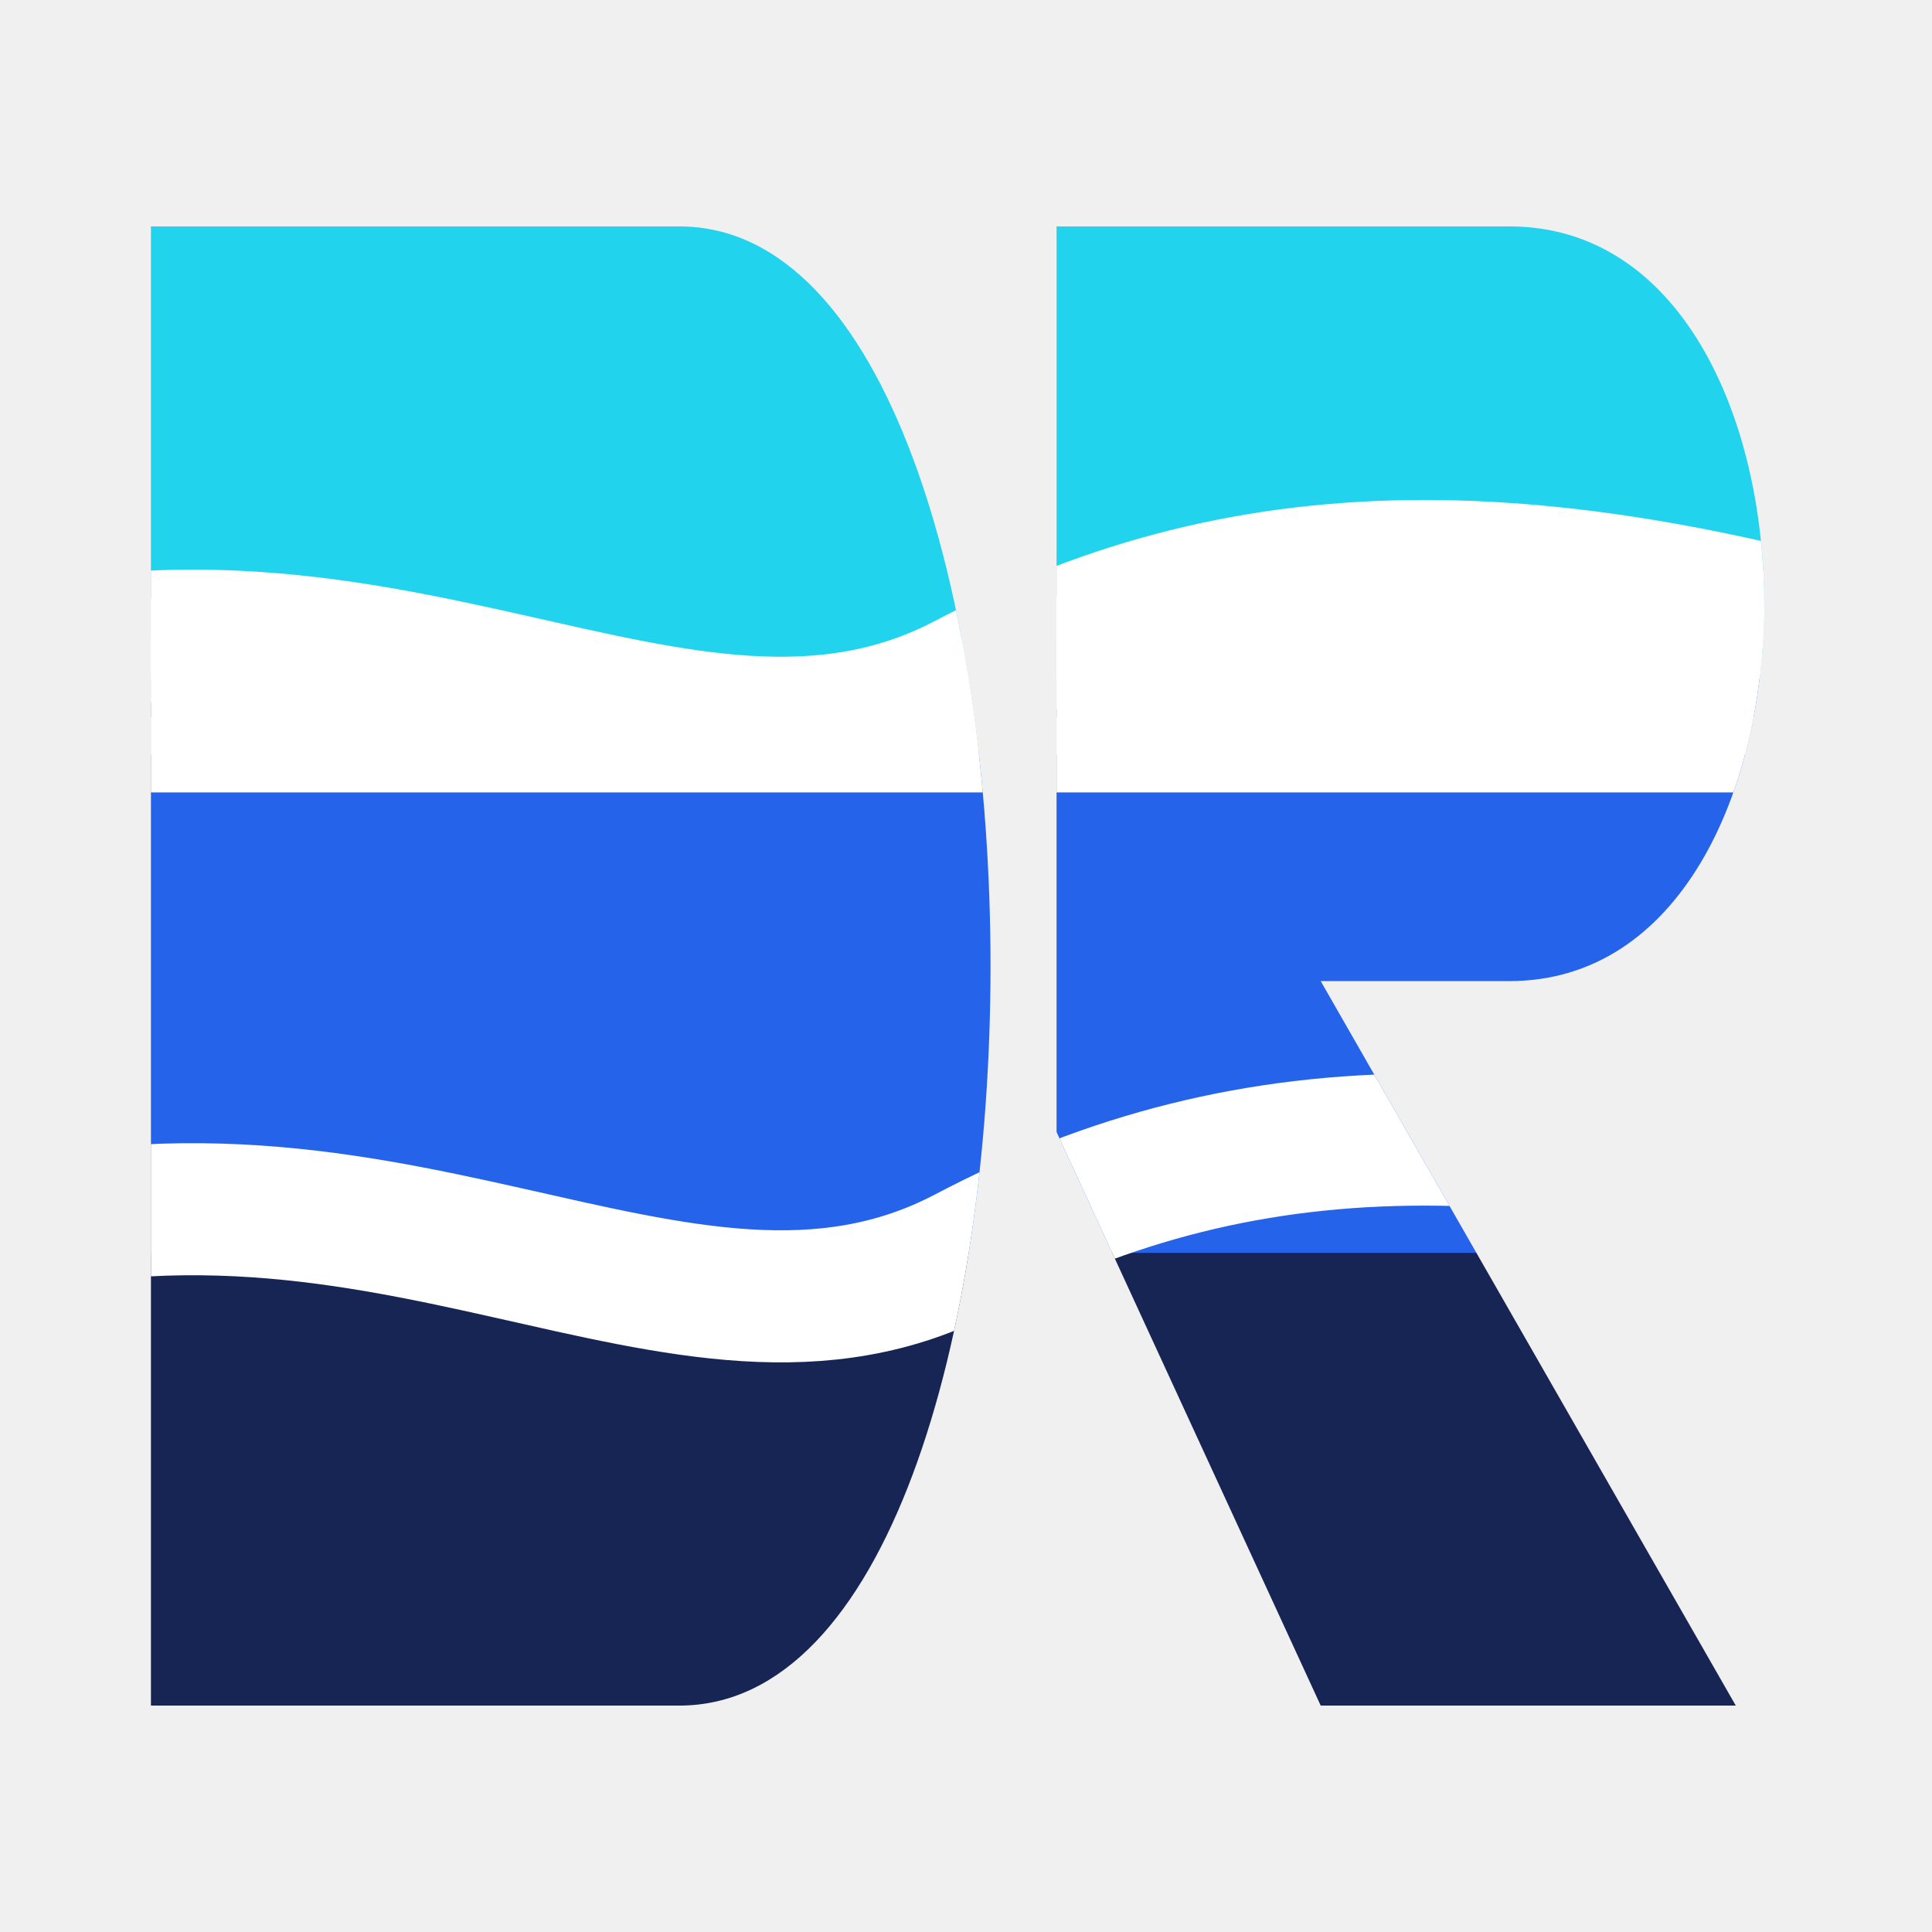
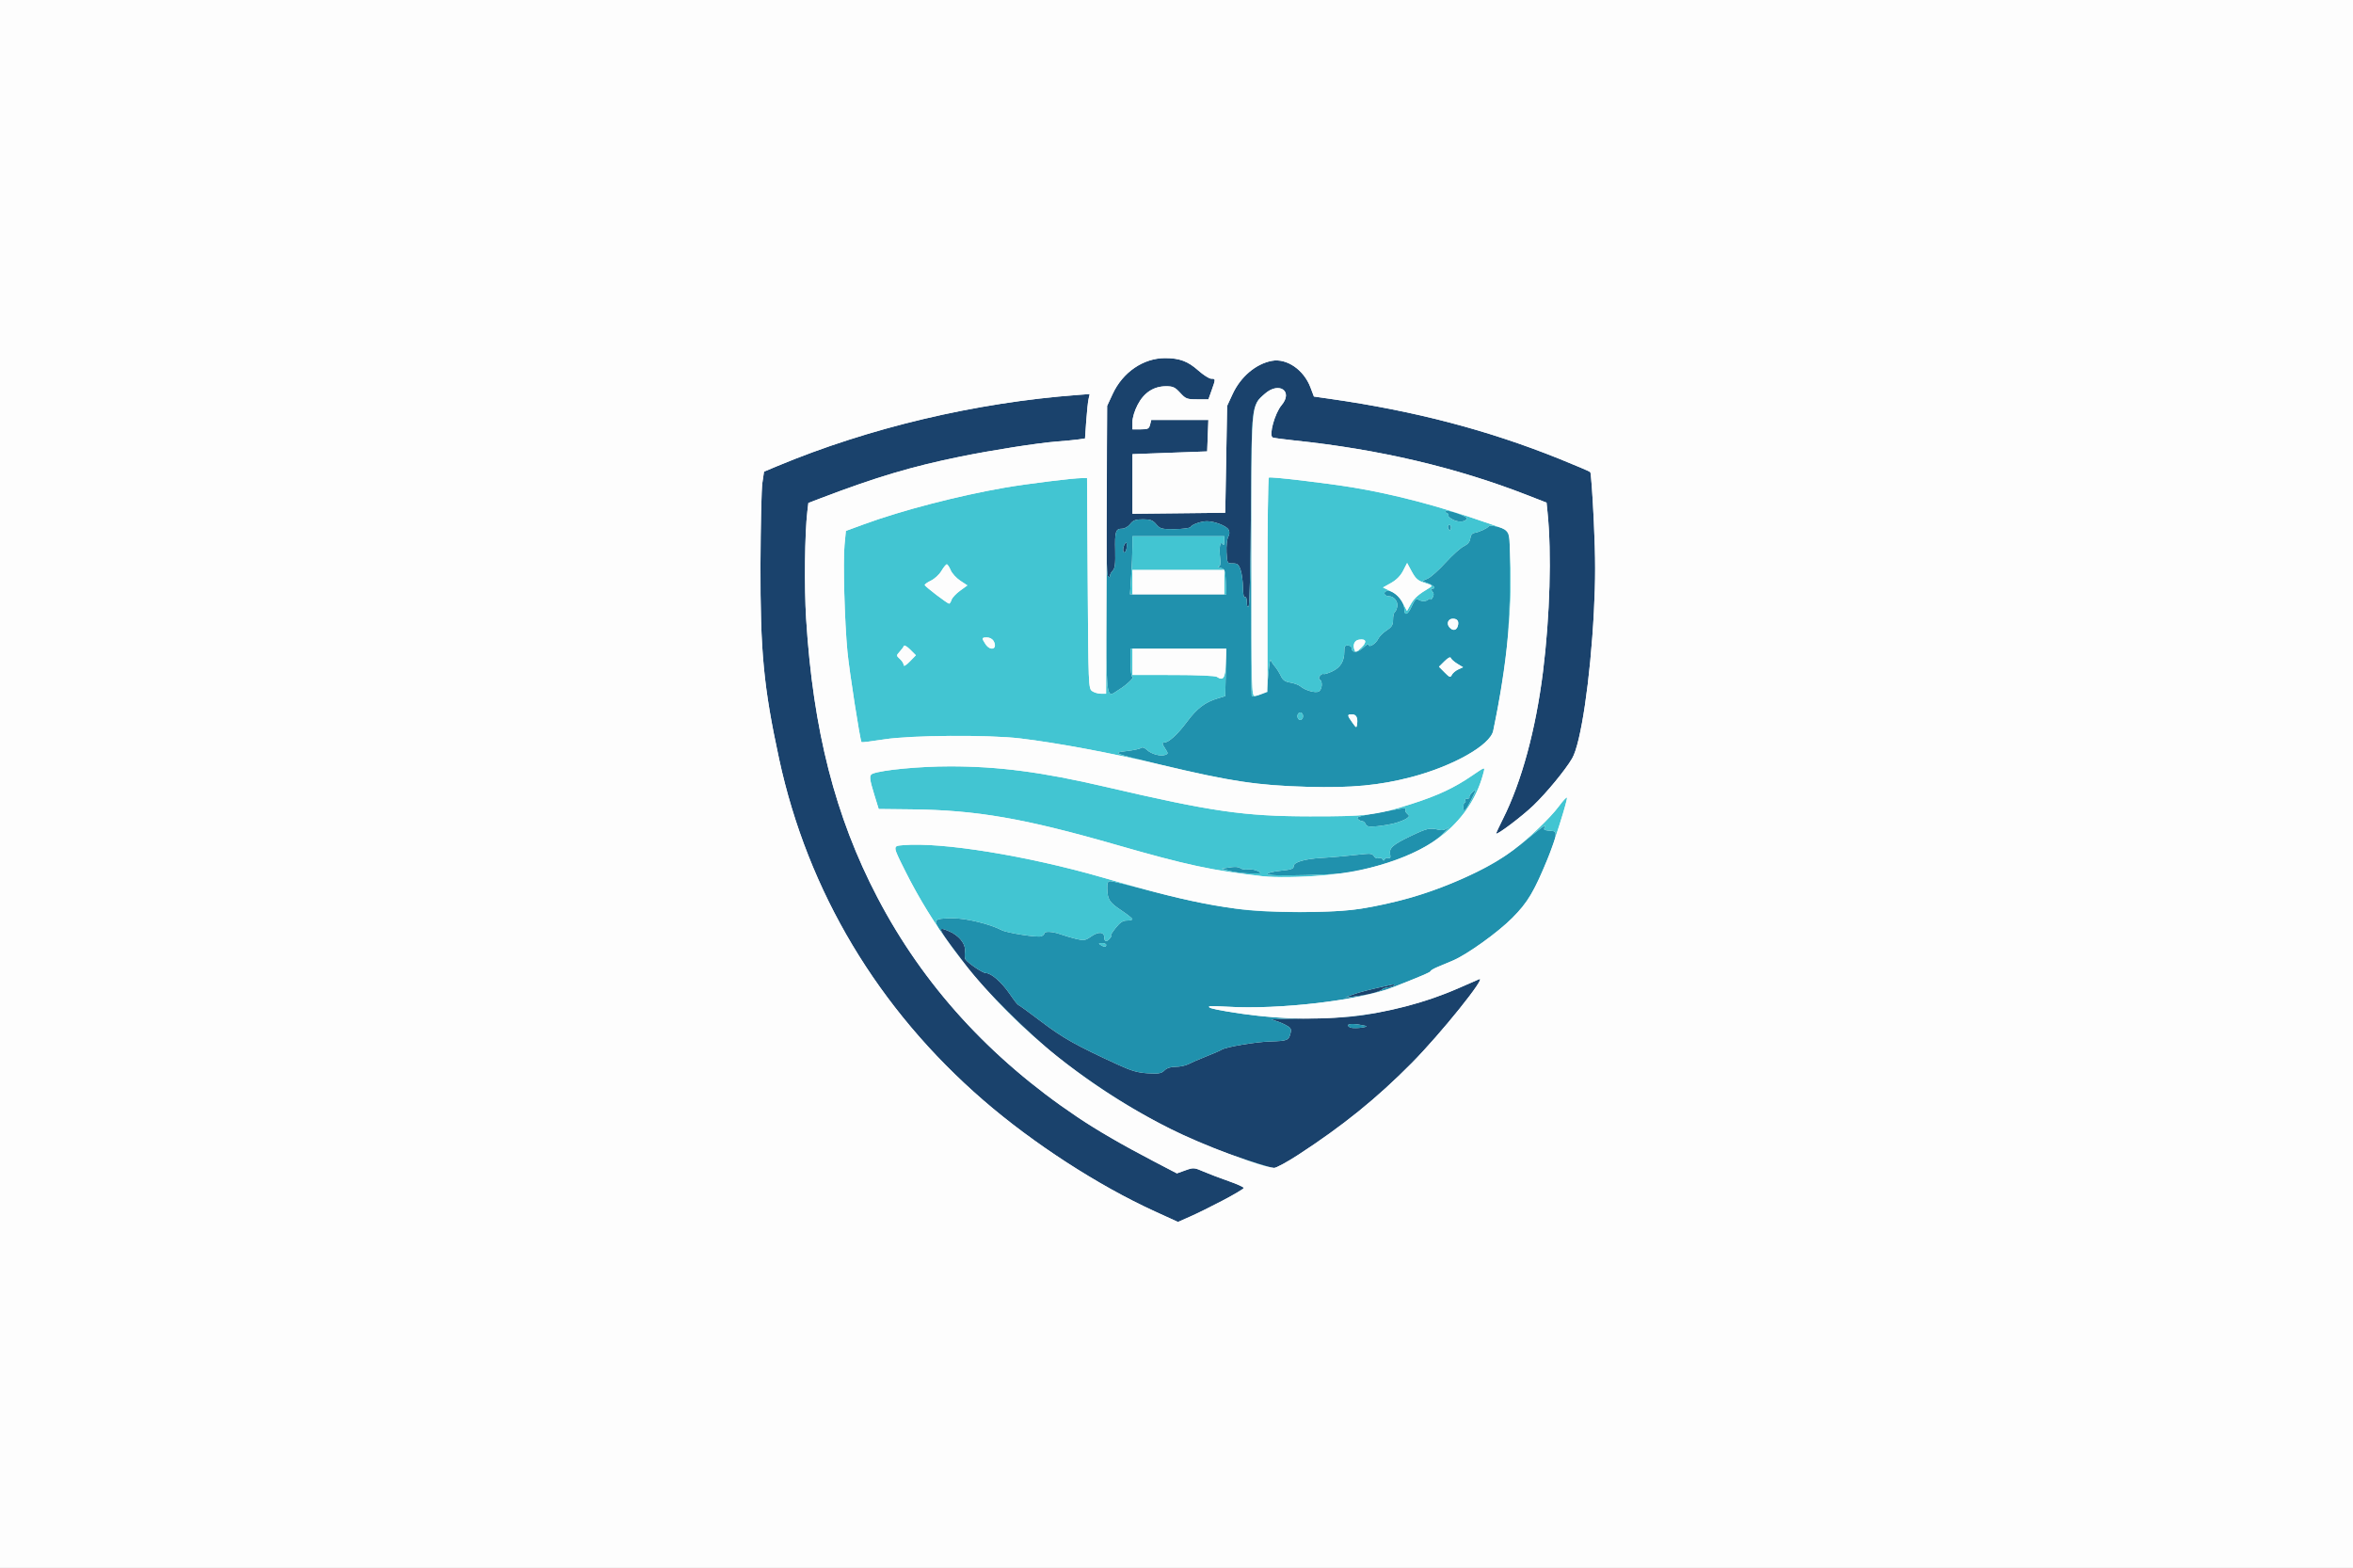
- <svg xmlns="http://www.w3.org/2000/svg" width="512" height="512" viewBox="0 0 512 512" fill="none">
-   <defs>
-     <clipPath id="text-clip">
-       <path d="M40 60 H180 C290 60 290 452 180 452 H40 V60 Z" />
-       <path d="M280 60 H400 C490 60 490 260 400 260 H350 L460 452 H350 L280 300 V452 H280 V60 Z" />
-     </clipPath>
-   </defs>
-   <g clip-path="url(#text-clip)">
-     <rect x="0" y="0" width="512" height="180" fill="#22D3EE" />
-     <rect x="0" y="180" width="512" height="152" fill="#2563EB" />
-     <rect x="0" y="332" width="512" height="180" fill="#172554" />
-     <path d="M-20 180 C 100 140, 180 220, 256 180 S 412 140, 532 180 V 200 H -20 Z" fill="white" stroke="white" stroke-width="20" />
-     <path d="M-20 180 C 100 140, 180 220, 256 180 S 412 140, 532 180" stroke="white" stroke-width="35" fill="none" />
-     <path d="M-20 332 C 100 292, 180 372, 256 332 S 412 292, 532 332" stroke="white" stroke-width="35" fill="none" />
+ <svg xmlns="http://www.w3.org/2000/svg" width="1255" height="836" viewBox="0 0 1255 836">
+   <g>
+     <path d="M 652.38 640.20 C646.39,643.35 638.53,647.24 634.89,648.84 L 628.28 651.76 L 615.89 646.10 C585.69,632.31 551.04,609.85 524.50,586.88 C468.34,538.26 430.82,475.55 415.53,404.72 C407.29,366.57 405.47,347.51 405.61,301.00 C405.68,280.38 406.13,260.81 406.62,257.53 L 407.50 251.56 L 414.50 248.63 C463.57,228.15 520.27,214.72 574.85,210.65 L 581.20 210.17 L 580.60 212.84 C580.26,214.30 579.71,219.63 579.35,224.69 L 578.71 233.87 L 575.11 234.39 C573.12,234.67 567.90,235.17 563.50,235.51 C553.74,236.24 528.90,240.14 512.00,243.59 C486.15,248.87 467.23,254.51 437.83,265.71 L 431.15 268.26 L 430.60 272.88 C429.23,284.40 428.91,313.05 429.96,330.00 C433.65,389.38 445.50,435.69 468.01,478.72 C492.46,525.47 527.85,564.35 574.50,595.71 C585.18,602.89 598.38,610.54 615.34,619.40 L 627.71 625.85 L 632.21 624.24 C636.54,622.68 636.89,622.71 642.10,624.95 C645.07,626.23 651.10,628.53 655.50,630.05 C659.90,631.58 663.44,633.20 663.38,633.65 C663.31,634.11 658.36,637.05 652.38,640.20 ZM 817.86 429.61 C811.75,435.48 798.00,445.83 798.00,444.56 C798.00,444.23 799.64,440.70 801.64,436.73 C811.54,417.06 819.13,389.13 822.98,358.20 C826.67,328.60 827.62,295.10 825.40,273.30 L 824.87 268.10 L 814.68 264.12 C776.80,249.34 735.57,239.65 690.50,234.94 C684.45,234.30 679.16,233.58 678.75,233.33 C676.69,232.09 679.93,220.43 683.52,216.15 C689.85,208.63 682.22,203.36 674.64,210.01 C667.48,216.30 667.56,215.63 667.21,272.00 C667.02,302.05 666.51,322.88 665.95,323.45 C665.35,324.05 665.00,323.20 665.00,321.14 C665.00,319.22 664.59,318.14 664.00,318.50 C663.38,318.88 662.98,316.91 662.94,313.31 C662.91,310.11 662.35,305.92 661.69,304.00 C660.68,301.04 660.03,300.50 657.50,300.50 C654.54,300.50 654.50,300.43 654.19,294.54 C654.03,291.26 654.41,287.60 655.05,286.40 C655.84,284.93 655.90,283.65 655.25,282.48 C654.14,280.50 647.83,278.04 643.82,278.02 C640.66,278.00 635.80,279.70 634.92,281.13 C634.58,281.69 630.85,282.18 626.64,282.22 C619.56,282.29 618.82,282.10 616.71,279.65 C614.84,277.46 613.59,277.00 609.61,277.00 C605.66,277.00 604.43,277.45 602.82,279.50 C601.71,280.91 599.82,282.00 598.49,282.00 C595.03,282.00 594.58,283.45 594.81,293.64 C594.98,300.72 594.68,303.18 593.51,304.34 C592.68,305.18 592.00,306.43 592.00,307.13 C592.00,308.02 591.68,308.08 590.95,307.35 C590.24,306.64 590.00,291.77 590.20,261.40 L 590.50 216.50 L 593.41 210.21 C598.79,198.54 609.80,190.99 621.43,191.01 C629.11,191.01 633.56,192.66 639.06,197.55 C641.81,200.00 644.95,202.00 646.03,202.00 C648.42,202.00 648.43,202.03 646.27,208.12 L 644.53 213.00 L 638.59 213.00 C633.07,213.00 632.41,212.75 629.44,209.50 C626.70,206.52 625.59,206.00 621.87,206.02 C615.33,206.04 610.17,209.41 606.80,215.87 C605.13,219.06 604.00,222.80 604.00,225.11 L 604.00 229.00 L 608.39 229.00 C612.24,229.00 612.86,228.69 613.41,226.50 L 614.04 224.00 L 644.50 224.00 L 643.86 240.77 L 623.93 241.50 L 604.00 242.23 L 604.00 274.03 L 628.75 273.77 L 653.50 273.50 L 654.50 216.50 L 657.39 210.25 C661.68,200.96 669.79,194.07 678.33,192.47 C686.28,190.97 695.38,197.21 698.93,206.58 L 700.79 211.50 L 709.65 212.77 C754.58,219.19 793.40,229.35 831.50,244.66 C840.30,248.20 847.81,251.41 848.19,251.80 C848.57,252.18 849.43,264.07 850.09,278.20 C851.01,298.00 851.02,309.08 850.12,326.39 C848.24,362.43 843.18,396.54 838.53,404.50 C834.93,410.67 824.91,422.84 817.86,429.61 ZM 692.44 615.95 C686.48,619.83 680.68,622.97 679.55,622.94 C676.85,622.86 656.97,616.29 645.00,611.52 C618.42,600.91 589.05,583.50 563.50,563.21 C549.40,552.01 524.97,527.81 516.47,516.64 C499.77,494.67 499.36,493.90 505.75,496.50 C511.46,498.83 515.12,503.33 514.67,507.46 C514.46,509.33 514.56,511.22 514.90,511.68 C516.53,513.90 524.11,519.00 525.78,519.00 C528.71,519.00 534.28,523.87 538.59,530.20 C540.74,533.37 542.76,535.96 543.08,535.98 C543.40,535.99 549.02,540.07 555.58,545.05 C566.98,553.71 574.10,557.70 596.48,567.96 C603.52,571.19 606.93,572.17 612.30,572.47 C618.05,572.80 619.45,572.55 621.07,570.93 C622.35,569.65 624.38,569.00 627.10,569.00 C629.35,569.00 632.39,568.36 633.85,567.58 C635.31,566.81 639.65,564.92 643.50,563.40 C647.35,561.88 650.95,560.31 651.50,559.92 C653.59,558.44 669.84,555.69 677.83,555.47 C686.72,555.22 687.41,554.92 688.35,550.92 C688.87,548.70 688.44,548.08 685.23,546.45 C683.18,545.40 680.15,544.29 678.50,543.97 C676.85,543.66 684.28,543.35 695.00,543.29 C716.32,543.16 726.99,542.07 743.00,538.36 C756.77,535.17 767.07,531.83 778.32,526.90 C783.37,524.69 788.14,522.60 788.92,522.27 C793.37,520.35 768.43,551.38 752.92,567.04 C734.30,585.85 716.20,600.48 692.44,615.95 ZM 731.70 529.86 C729.07,530.52 724.79,531.26 722.20,531.52 L 717.50 531.99 L 721.50 530.49 C724.92,529.21 730.87,527.69 742.00,525.27 C743.38,524.97 744.16,525.09 743.75,525.53 C743.34,525.97 741.81,526.46 740.34,526.61 C738.88,526.77 737.42,527.30 737.09,527.79 C736.77,528.28 734.34,529.21 731.70,529.86 ZM 719.94 547.96 C721.12,548.69 727.80,548.29 728.84,547.43 C729.03,547.28 727.10,546.84 724.55,546.45 C719.75,545.74 717.52,546.47 719.94,547.96 ZM 600.98 291.19 C600.99,292.67 600.55,294.16 600.00,294.50 C598.72,295.29 598.72,291.98 600.00,290.00 C600.76,288.83 600.97,289.09 600.98,291.19 Z" fill="rgb(26,66,108)" />
+     <path d="M 590.22 294.27 C590.33,302.68 590.58,306.98 590.95,307.35 C591.68,308.08 592.00,308.02 592.00,307.13 C592.00,306.43 592.68,305.18 593.51,304.34 C594.68,303.18 594.98,300.72 594.81,293.64 C594.58,283.45 595.03,282.00 598.49,282.00 C599.82,282.00 601.71,280.91 602.82,279.50 C604.43,277.45 605.66,277.00 609.61,277.00 C613.59,277.00 614.84,277.46 616.71,279.65 C618.82,282.10 619.56,282.29 626.64,282.22 C630.85,282.18 634.58,281.69 634.92,281.13 C635.80,279.70 640.66,278.00 643.82,278.02 C647.83,278.04 654.14,280.50 655.25,282.48 C655.90,283.65 655.84,284.93 655.05,286.40 C654.41,287.60 654.03,291.26 654.19,294.54 C654.50,300.43 654.54,300.50 657.50,300.50 C660.03,300.50 660.68,301.04 661.69,304.00 C662.35,305.92 662.91,310.11 662.94,313.31 C662.98,316.91 663.38,318.88 664.00,318.50 C664.59,318.14 665.00,319.22 665.00,321.14 C665.00,323.20 665.35,324.05 665.95,323.45 C666.51,322.88 667.02,302.05 667.21,272.00 C667.34,250.89 667.41,237.78 667.82,229.30 C667.50,239.13 667.43,257.89 667.36,296.00 C667.28,336.98 667.40,370.81 667.63,371.19 C668.32,372.33 675.49,369.41 675.69,367.90 C675.80,367.13 676.19,362.90 676.58,358.50 C676.96,354.10 677.49,351.17 677.76,352.00 C678.03,352.83 679.04,354.40 680.00,355.50 C680.96,356.60 682.36,358.84 683.13,360.48 C684.19,362.77 685.37,363.61 688.20,364.07 C690.23,364.40 692.65,365.29 693.56,366.05 C696.27,368.30 701.62,369.79 703.40,368.80 C705.19,367.79 705.57,363.47 703.95,362.47 C703.23,362.03 703.27,361.38 704.06,360.42 C704.70,359.65 705.56,359.23 705.98,359.49 C706.39,359.74 708.50,359.09 710.67,358.04 C715.03,355.94 717.00,352.66 717.00,347.52 C717.00,344.74 717.36,344.15 719.00,344.27 C720.10,344.36 721.00,345.02 721.00,345.74 C721.00,348.41 724.12,348.26 727.06,345.44 C728.68,343.89 730.00,343.18 730.00,343.85 C730.00,345.74 733.89,343.33 735.10,340.69 C735.65,339.48 737.65,337.48 739.55,336.24 C742.37,334.39 743.00,333.36 743.00,330.55 C743.00,328.66 743.40,326.87 743.88,326.57 C744.36,326.27 744.98,324.91 745.24,323.54 C745.76,320.83 743.46,318.00 740.73,318.00 C738.71,318.00 737.61,316.36 739.04,315.47 C742.14,313.56 749.00,320.02 749.00,324.85 C749.00,328.71 750.89,328.03 752.92,323.45 C754.34,320.24 755.34,319.09 756.23,319.65 C758.25,320.91 760.33,320.97 761.72,319.82 C762.42,319.23 763.01,319.15 763.03,319.63 C763.05,320.11 763.53,319.69 764.11,318.70 C764.86,317.40 764.82,316.49 763.96,315.45 C763.11,314.42 763.08,314.00 763.88,314.00 C766.12,314.00 764.92,312.41 761.75,311.17 L 758.50 309.91 L 761.50 308.59 C763.15,307.86 767.42,304.05 771.00,300.11 C774.58,296.17 778.94,292.24 780.69,291.39 C782.89,290.31 783.98,289.00 784.19,287.17 C784.40,285.42 785.18,284.41 786.50,284.21 C788.93,283.83 793.27,281.81 794.11,280.67 C794.75,279.80 801.48,281.35 803.94,282.93 C805.13,283.69 805.39,287.91 805.41,306.68 C805.44,336.68 803.16,357.79 796.43,389.79 C794.82,397.45 775.06,408.62 752.81,414.46 C735.79,418.92 720.91,420.33 697.50,419.69 C670.24,418.93 656.84,416.89 617.50,407.50 C593.56,401.78 592.90,401.50 601.04,400.58 C604.58,400.17 607.97,399.44 608.57,398.94 C609.26,398.37 610.45,398.77 611.81,400.04 C614.22,402.28 619.09,403.56 621.58,402.61 C623.09,402.03 623.09,401.79 621.61,399.52 C619.71,396.63 619.62,396.00 621.10,396.00 C623.39,396.00 628.12,391.66 633.08,384.99 C638.43,377.79 642.69,374.55 649.50,372.49 L 653.50 371.28 L 653.78 358.64 L 654.06 346.00 L 603.00 346.00 L 603.00 353.50 C603.00,357.62 603.43,361.00 603.95,361.00 C605.44,361.00 600.89,365.38 596.88,367.81 C596.31,368.15 595.79,368.51 595.31,368.84 C594.10,369.66 593.16,370.30 592.43,370.12 C589.90,369.47 589.95,358.81 590.15,311.11 C590.17,305.95 590.19,300.34 590.22,294.27 ZM 695.69 543.28 C695.46,543.28 695.23,543.29 695.00,543.29 C684.28,543.35 676.85,543.66 678.50,543.97 C680.15,544.29 683.18,545.40 685.23,546.45 C688.44,548.08 688.87,548.70 688.35,550.92 C687.41,554.92 686.72,555.22 677.83,555.47 C669.84,555.69 653.59,558.44 651.50,559.92 C650.95,560.31 647.35,561.88 643.50,563.40 C639.65,564.92 635.31,566.81 633.85,567.58 C632.39,568.36 629.35,569.00 627.10,569.00 C624.38,569.00 622.35,569.65 621.07,570.93 C619.45,572.55 618.05,572.80 612.30,572.47 C606.93,572.17 603.52,571.19 596.48,567.96 C574.10,557.70 566.98,553.71 555.58,545.05 C549.02,540.07 543.40,535.99 543.08,535.98 C542.76,535.96 540.74,533.37 538.59,530.20 C534.28,523.87 528.71,519.00 525.78,519.00 C524.11,519.00 516.53,513.90 514.90,511.68 C514.56,511.22 514.46,509.33 514.67,507.46 C515.12,503.33 511.46,498.83 505.75,496.50 C499.44,493.93 499.76,494.65 515.81,515.77 C511.02,509.85 506.52,503.79 502.33,497.63 C497.36,490.33 497.69,489.89 508.29,489.79 C515.14,489.73 528.26,492.93 534.20,496.10 C536.95,497.58 553.06,500.12 555.24,499.42 C556.21,499.12 557.00,498.45 557.00,497.93 C557.00,496.58 561.38,496.79 565.73,498.36 C567.80,499.11 571.53,500.21 574.00,500.80 C578.10,501.79 578.82,501.67 582.09,499.41 C586.01,496.72 589.00,497.02 589.00,500.11 C589.00,502.38 590.30,502.55 592.00,500.50 C592.68,499.67 592.93,499.00 592.54,499.00 C592.15,499.00 593.26,497.20 595.00,495.00 C597.40,491.97 598.88,491.00 601.08,491.00 C602.69,491.00 603.99,490.66 603.97,490.25 C603.96,489.84 601.25,487.70 597.96,485.50 C591.63,481.27 590.68,479.75 590.57,473.75 C590.51,470.78 590.87,470.00 592.30,470.00 C593.29,470.00 601.61,472.01 610.80,474.47 C629.17,479.38 641.56,482.00 659.00,484.64 C675.38,487.13 711.52,487.12 726.00,484.63 C745.63,481.25 759.10,477.44 775.00,470.75 C794.09,462.73 802.50,457.69 816.86,445.70 C821.46,441.85 824.75,439.60 824.17,440.69 C823.06,442.76 823.09,442.78 828.08,443.24 C830.67,443.47 830.31,445.90 826.15,456.29 C818.73,474.82 814.99,481.19 806.59,489.62 C798.86,497.37 782.58,509.06 775.00,512.30 C773.08,513.13 769.59,514.59 767.25,515.55 C764.91,516.51 763.00,517.60 763.00,517.97 C763.00,518.55 759.13,520.21 743.00,526.57 C725.17,533.59 682.14,538.64 654.50,536.95 C649.55,536.65 645.31,536.53 645.08,536.70 C644.07,537.43 646.21,538.08 654.08,539.42 C668.42,541.88 682.28,543.16 695.69,543.28 ZM 603.34 307.25 L 602.70 317.00 L 654.09 317.00 L 653.80 310.29 C653.52,304.10 653.31,303.53 651.00,302.89 C649.62,302.51 649.12,302.15 649.88,302.10 C650.92,302.02 651.13,300.87 650.74,297.42 C650.12,291.93 650.84,288.15 652.12,290.17 C652.70,291.08 652.97,290.64 652.98,288.75 L 653.00 286.00 L 604.00 286.00 L 603.99 291.75 C603.99,294.91 603.70,301.89 603.34,307.25 ZM 725.55 464.19 C718.49,465.83 712.05,466.40 696.25,466.76 C682.42,467.08 676.00,466.90 676.00,466.18 C676.00,465.60 679.15,464.81 683.00,464.43 C688.72,463.87 690.00,463.42 690.00,462.00 C690.00,459.83 695.87,458.10 705.00,457.58 C710.99,457.23 718.95,456.51 728.22,455.48 C730.92,455.18 732.19,455.51 732.85,456.69 C733.37,457.62 734.41,458.06 735.31,457.71 C736.17,457.38 737.12,457.65 737.44,458.31 C737.87,459.23 738.13,459.23 738.56,458.31 C738.88,457.65 739.75,457.35 740.51,457.64 C741.53,458.03 741.78,457.51 741.44,455.66 C740.83,452.26 742.81,450.51 752.63,445.82 C761.17,441.75 762.60,441.43 767.29,442.57 C769.27,443.05 770.70,442.72 772.29,441.40 C773.50,440.39 772.51,441.67 770.07,444.25 C762.84,451.90 746.08,459.41 725.55,464.19 ZM 743.88 439.09 C741.47,439.73 737.14,440.46 734.25,440.72 C730.08,441.09 728.88,440.86 728.40,439.59 C728.06,438.72 727.25,438.00 726.59,438.00 C725.94,438.00 724.86,437.46 724.19,436.79 C723.25,435.85 725.23,435.19 733.24,433.78 C738.88,432.78 745.03,431.68 746.91,431.33 C749.16,430.90 750.09,431.04 749.67,431.73 C749.31,432.30 749.70,433.34 750.53,434.03 C751.87,435.13 751.82,435.44 750.15,436.61 C749.11,437.34 746.29,438.45 743.88,439.09 ZM 770.50 358.65 C773.18,361.37 773.59,361.51 774.35,359.96 C774.82,359.01 776.36,357.70 777.77,357.06 L 780.34 355.89 L 777.28 354.03 C775.60,353.00 774.04,351.62 773.82,350.95 C773.57,350.20 772.30,350.85 770.46,352.68 L 767.50 355.62 ZM 731.70 529.86 C734.34,529.21 736.77,528.28 737.09,527.79 C737.42,527.30 738.88,526.77 740.34,526.61 C741.81,526.46 743.34,525.97 743.75,525.53 C744.16,525.09 743.38,524.97 742.00,525.27 C730.87,527.69 724.92,529.21 721.50,530.49 L 717.50 531.99 L 722.20 531.52 C724.79,531.26 729.07,530.52 731.70,529.86 ZM 671.00 464.65 C673.29,465.86 672.95,465.96 667.00,465.89 C663.42,465.84 658.47,465.26 656.00,464.59 L 651.50 463.37 L 655.86 462.65 C658.60,462.21 660.72,462.35 661.55,463.04 C662.28,463.65 664.14,463.96 665.69,463.74 C667.23,463.52 669.62,463.93 671.00,464.65 ZM 782.32 276.45 C781.97,278.36 778.28,278.79 775.18,277.29 C773.45,276.45 772.25,275.41 772.52,274.97 C772.79,274.53 772.45,273.97 771.76,273.72 C771.07,273.48 770.78,272.97 771.12,272.60 C771.98,271.66 782.54,275.29 782.32,276.45 ZM 773.01 334.51 C774.74,336.59 776.75,336.37 777.50,334.01 C778.31,331.44 777.38,330.00 774.91,330.00 C772.44,330.00 771.37,332.54 773.01,334.51 ZM 784.52 426.96 C781.58,432.76 780.50,433.68 780.50,430.40 C780.50,429.08 780.86,428.00 781.31,428.00 C781.75,428.00 781.84,427.55 781.50,427.00 C781.16,426.45 781.61,426.00 782.50,426.00 C783.39,426.00 783.94,425.66 783.72,425.25 C783.50,424.84 784.15,423.71 785.16,422.75 C787.59,420.44 787.48,421.11 784.52,426.96 ZM 721.25 385.35 C723.43,388.41 723.51,388.43 723.83,386.18 C724.31,382.79 723.34,381.00 721.03,381.00 C718.46,381.00 718.49,381.47 721.25,385.35 ZM 719.94 547.96 C717.52,546.47 719.75,545.74 724.55,546.45 C727.10,546.84 729.03,547.28 728.84,547.43 C727.80,548.29 721.12,548.69 719.94,547.96 ZM 692.00 382.00 C692.00,383.11 692.67,384.00 693.50,384.00 C694.33,384.00 695.00,383.11 695.00,382.00 C695.00,380.89 694.33,380.00 693.50,380.00 C692.67,380.00 692.00,380.89 692.00,382.00 ZM 600.98 291.19 C600.97,289.09 600.76,288.83 600.00,290.00 C598.72,291.98 598.72,295.29 600.00,294.50 C600.55,294.16 600.99,292.67 600.98,291.19 ZM 524.94 526.53 C533.69,536.06 545.91,548.04 555.95,556.86 C544.82,547.35 534.42,537.19 524.94,526.53 ZM 587.00 504.00 C588.94,505.25 590.00,505.25 590.00,504.00 C590.00,503.45 588.99,503.01 587.75,503.02 C585.93,503.03 585.79,503.22 587.00,504.00 ZM 773.60 280.27 C773.94,280.60 774.02,281.44 773.79,282.14 C773.45,283.15 773.21,283.15 772.58,282.13 C771.75,280.78 772.59,279.25 773.60,280.27 ZM 655.91 615.60 C666.44,619.36 677.58,622.88 679.55,622.94 C676.51,622.85 666.91,619.76 655.91,615.60 ZM 669.22 217.58 C670.27,213.76 671.94,212.38 674.64,210.01 C675.49,209.27 676.33,208.67 677.16,208.22 C674.16,210.00 670.99,213.51 669.35,217.26 C669.31,217.37 669.26,217.48 669.22,217.58 ZM 736.06 539.87 C727.56,541.57 720.03,542.49 710.41,542.93 C719.16,542.43 727.70,541.41 736.06,539.87 ZM 574.90 571.89 C585.82,579.86 597.22,587.25 608.65,593.78 C596.94,587.14 585.65,579.81 574.90,571.89 ZM 680.87 207.00 C682.72,206.83 684.23,207.42 685.10,208.52 C684.27,207.57 682.85,207.01 680.87,207.00 ZM 768.96 530.72 C772.11,529.53 775.23,528.26 778.32,526.90 C775.16,528.29 772.07,529.55 768.96,530.72 Z" fill="rgb(32,145,173)" />
+     <path d="M 649.00 361.01 C652.48,363.30 653.49,361.77 653.79,353.74 L 654.03 347.56 L 653.78 358.64 L 653.50 371.28 L 649.50 372.49 C642.69,374.55 638.43,377.79 633.08,384.99 C628.12,391.66 623.39,396.00 621.10,396.00 C619.62,396.00 619.71,396.63 621.61,399.52 C623.09,401.79 623.09,402.03 621.58,402.61 C619.09,403.56 614.22,402.28 611.81,400.04 C610.45,398.77 609.26,398.37 608.57,398.94 C607.97,399.44 604.58,400.17 601.04,400.58 C592.90,401.50 593.56,401.78 617.50,407.50 C632.01,410.96 642.99,413.43 652.44,415.20 C643.19,413.50 632.73,411.18 619.50,408.01 C592.90,401.64 563.83,396.19 544.00,393.84 C527.06,391.84 485.86,392.13 471.69,394.35 C465.19,395.37 459.71,396.04 459.51,395.85 C458.76,395.09 452.97,357.94 451.98,347.50 C450.46,331.51 449.60,299.72 450.43,290.83 L 451.16 283.17 L 460.83 279.62 C481.06,272.20 511.03,264.42 536.00,260.09 C547.80,258.05 572.42,255.00 577.15,255.00 L 579.79 255.00 L 580.15 311.08 C580.49,365.22 580.57,367.21 582.44,368.58 C583.51,369.36 585.63,370.00 587.16,370.00 L 589.94 370.00 L 590.07 335.78 C590.03,362.72 590.41,369.60 592.43,370.12 C593.16,370.30 594.10,369.66 595.31,368.84 C595.79,368.51 596.31,368.15 596.88,367.81 C600.89,365.38 605.44,361.00 603.95,361.00 C603.43,361.00 603.00,357.62 603.00,353.50 L 603.00 346.00 L 604.00 346.00 L 604.00 360.00 L 625.75 360.02 C638.29,360.02 648.13,360.45 649.00,361.01 ZM 743.88 439.09 C746.29,438.45 749.11,437.34 750.15,436.61 C751.82,435.44 751.87,435.13 750.53,434.03 C749.70,433.34 749.31,432.30 749.67,431.73 C750.09,431.04 749.16,430.90 746.91,431.33 C745.77,431.54 743.06,432.03 739.84,432.61 C743.71,431.66 747.83,430.41 753.00,428.76 C767.07,424.25 775.57,420.26 785.35,413.57 C791.98,409.03 792.04,409.01 791.35,411.73 C788.38,423.56 782.28,433.70 772.92,442.37 C770.32,444.78 767.38,447.04 764.14,449.15 C766.52,447.54 768.52,445.90 770.07,444.25 C772.51,441.67 773.50,440.39 772.29,441.40 C770.70,442.72 769.27,443.05 767.29,442.57 C762.60,441.43 761.17,441.75 752.63,445.82 C742.81,450.51 740.83,452.26 741.44,455.66 C741.78,457.51 741.53,458.03 740.51,457.64 C739.75,457.35 738.88,457.65 738.56,458.31 C738.13,459.23 737.87,459.23 737.44,458.31 C737.12,457.65 736.17,457.38 735.31,457.71 C734.41,458.06 733.37,457.62 732.85,456.69 C732.19,455.51 730.92,455.18 728.22,455.48 C718.95,456.51 710.99,457.23 705.00,457.58 C695.87,458.10 690.00,459.83 690.00,462.00 C690.00,463.42 688.72,463.87 683.00,464.43 C679.15,464.81 676.00,465.60 676.00,466.18 C676.00,466.90 682.42,467.08 696.25,466.76 C704.26,466.58 709.86,466.34 714.36,465.94 C711.46,466.34 708.50,466.67 705.50,466.93 C694.17,467.92 680.17,468.11 673.50,467.37 C646.63,464.36 632.92,461.42 595.16,450.55 C546.20,436.47 520.78,432.07 486.08,431.69 L 468.66 431.50 L 466.35 424.00 C463.63,415.19 463.49,413.41 465.46,412.65 C470.72,410.64 490.40,408.77 506.50,408.76 C532.60,408.74 555.72,411.77 589.50,419.64 C646.49,432.91 663.40,435.36 698.50,435.42 C713.41,435.45 722.18,435.32 729.48,434.47 C724.61,435.44 723.42,436.02 724.19,436.79 C724.86,437.46 725.94,438.00 726.59,438.00 C727.25,438.00 728.06,438.72 728.40,439.59 C728.88,440.86 730.08,441.09 734.25,440.72 C737.14,440.46 741.47,439.73 743.88,439.09 ZM 748.17 321.61 L 750.43 325.87 L 752.48 322.22 C754.31,318.95 756.59,316.97 762.60,313.41 C764.20,312.46 763.87,312.15 759.97,310.91 C756.28,309.75 755.07,308.70 753.00,304.89 L 750.50 300.27 L 748.39 304.39 C747.02,307.07 744.78,309.34 741.96,310.92 L 737.64 313.35 L 741.78 315.35 C741.96,315.44 742.15,315.53 742.33,315.63 C741.09,315.06 739.92,314.93 739.04,315.47 C737.61,316.36 738.71,318.00 740.73,318.00 C743.46,318.00 745.76,320.83 745.24,323.54 C744.98,324.91 744.36,326.27 743.88,326.57 C743.40,326.87 743.00,328.66 743.00,330.55 C743.00,333.36 742.37,334.39 739.55,336.24 C737.65,337.48 735.65,339.48 735.10,340.69 C733.89,343.33 730.00,345.74 730.00,343.85 C730.00,343.18 728.68,343.89 727.06,345.44 C724.12,348.26 721.00,348.41 721.00,345.74 C721.00,345.02 720.10,344.36 719.00,344.27 C717.36,344.15 717.00,344.74 717.00,347.52 C717.00,352.66 715.03,355.94 710.67,358.04 C708.50,359.09 706.39,359.74 705.98,359.49 C705.56,359.23 704.70,359.65 704.06,360.42 C703.27,361.38 703.23,362.03 703.95,362.47 C705.57,363.47 705.19,367.79 703.40,368.80 C701.62,369.79 696.27,368.30 693.56,366.05 C692.65,365.29 690.23,364.40 688.20,364.07 C685.37,363.61 684.19,362.77 683.13,360.48 C682.36,358.84 680.96,356.60 680.00,355.50 C679.04,354.40 678.03,352.83 677.76,352.00 C677.49,351.17 676.96,354.10 676.58,358.50 C676.37,360.84 676.17,363.13 676.00,364.88 L 676.00 312.08 C676.00,280.75 676.34,254.94 676.75,254.72 C677.83,254.15 707.29,257.63 722.00,260.07 C743.50,263.64 767.43,269.91 791.00,278.17 C795.27,279.66 798.23,280.56 800.29,281.40 C797.56,280.57 794.53,280.10 794.11,280.67 C793.27,281.81 788.93,283.83 786.50,284.21 C785.18,284.41 784.40,285.42 784.19,287.17 C783.98,289.00 782.89,290.31 780.69,291.39 C778.94,292.24 774.58,296.17 771.00,300.11 C767.42,304.05 763.15,307.86 761.50,308.59 L 758.50 309.91 L 761.75 311.17 C764.92,312.41 766.12,314.00 763.88,314.00 C763.08,314.00 763.11,314.42 763.96,315.45 C764.82,316.49 764.86,317.40 764.11,318.70 C763.53,319.69 763.05,320.11 763.03,319.63 C763.01,319.15 762.42,319.23 761.72,319.82 C760.33,320.97 758.25,320.91 756.23,319.65 C755.34,319.09 754.34,320.24 752.92,323.45 C750.89,328.03 749.00,328.71 749.00,324.85 C749.00,323.73 748.63,322.52 748.03,321.35 C748.07,321.44 748.12,321.52 748.17,321.61 ZM 588.00 468.01 C603.33,472.44 615.76,475.84 626.53,478.45 C621.64,477.30 616.51,475.99 610.80,474.47 C601.61,472.01 593.29,470.00 592.30,470.00 C590.87,470.00 590.51,470.78 590.57,473.75 C590.68,479.75 591.63,481.27 597.96,485.50 C601.25,487.70 603.96,489.84 603.97,490.25 C603.99,490.66 602.69,491.00 601.08,491.00 C598.88,491.00 597.40,491.97 595.00,495.00 C593.26,497.20 592.15,499.00 592.54,499.00 C592.93,499.00 592.68,499.67 592.00,500.50 C590.30,502.55 589.00,502.38 589.00,500.11 C589.00,497.02 586.01,496.72 582.09,499.41 C578.82,501.67 578.10,501.79 574.00,500.80 C571.53,500.21 567.80,499.11 565.73,498.36 C561.38,496.79 557.00,496.58 557.00,497.93 C557.00,498.45 556.21,499.12 555.24,499.42 C553.06,500.12 536.95,497.58 534.20,496.10 C528.26,492.93 515.14,489.73 508.29,489.79 C497.85,489.88 497.37,490.31 502.10,497.30 C494.97,486.89 488.59,476.10 483.02,465.00 L 482.52 464.00 C478.40,455.78 476.94,452.87 477.81,451.72 C478.33,451.04 479.65,450.97 481.72,450.79 C502.18,449.02 547.85,456.42 588.00,468.01 ZM 603.34 307.25 C603.70,301.89 603.99,294.91 603.99,291.75 L 604.00 286.00 L 653.00 286.00 L 652.98 288.75 C652.97,290.64 652.70,291.08 652.12,290.17 C650.84,288.15 650.12,291.93 650.74,297.42 C651.13,300.87 650.92,302.02 649.88,302.10 C649.12,302.15 649.62,302.51 651.00,302.89 C651.93,303.15 652.52,303.39 652.91,304.00 L 604.00 304.00 L 604.00 317.00 L 602.70 317.00 ZM 499.50 317.36 C502.80,319.88 505.81,321.95 506.18,321.97 C506.56,321.98 507.16,321.08 507.52,319.94 C507.88,318.81 509.92,316.62 512.07,315.07 L 515.97 312.24 L 512.14 309.71 C510.04,308.32 507.74,305.79 507.04,304.09 C506.33,302.39 505.41,301.00 504.98,301.00 C504.55,301.00 503.27,302.58 502.13,304.50 C501.00,306.43 498.47,308.76 496.52,309.69 C494.56,310.63 493.08,311.70 493.23,312.09 C493.38,312.47 496.20,314.85 499.50,317.36 ZM 829.38 447.23 C830.12,444.30 829.62,443.38 828.08,443.24 C823.09,442.78 823.06,442.76 824.17,440.69 C824.75,439.60 821.46,441.85 816.86,445.70 C813.28,448.69 810.07,451.25 806.97,453.53 C815.48,447.11 827.04,436.08 831.67,429.76 C833.63,427.09 835.46,425.13 835.74,425.41 C836.17,425.84 832.70,437.39 829.38,447.23 ZM 482.00 354.75 C482.00,355.61 483.31,354.84 485.25,352.84 L 488.50 349.50 L 485.50 346.50 C483.85,344.85 482.33,343.95 482.12,344.50 C481.92,345.05 480.90,346.44 479.86,347.58 C478.00,349.62 478.01,349.70 479.98,351.49 C481.09,352.49 482.00,353.96 482.00,354.75 ZM 671.00 464.65 C669.62,463.93 667.23,463.52 665.69,463.74 C664.14,463.96 662.28,463.65 661.55,463.04 C660.72,462.35 658.60,462.21 655.86,462.65 L 651.50 463.37 L 656.00 464.59 C658.47,465.26 663.42,465.84 667.00,465.89 C672.95,465.96 673.29,465.86 671.00,464.65 ZM 782.32 276.45 C782.54,275.29 771.98,271.66 771.12,272.60 C770.78,272.97 771.07,273.48 771.76,273.72 C772.45,273.97 772.79,274.53 772.52,274.97 C772.25,275.41 773.45,276.45 775.18,277.29 C778.28,278.79 781.97,278.36 782.32,276.45 ZM 722.44 346.72 C722.96,348.06 723.54,347.86 726.04,345.47 C729.25,342.39 728.77,340.61 724.88,341.17 C722.43,341.51 721.38,343.93 722.44,346.72 ZM 525.61 343.54 C528.26,347.56 532.24,346.19 530.01,342.02 C529.38,340.83 527.91,340.00 526.46,340.00 C523.56,340.00 523.49,340.29 525.61,343.54 ZM 669.22 217.58 C669.26,217.48 669.31,217.37 669.35,217.26 C669.40,217.16 669.45,217.05 669.50,216.95 C667.49,223.87 667.50,239.91 667.50,289.58 C667.50,291.98 667.50,294.45 667.50,297.00 C667.50,369.32 667.55,371.49 669.38,371.18 C669.96,371.08 670.83,370.86 671.71,370.59 C669.85,371.34 667.97,371.75 667.63,371.19 C667.40,370.81 667.28,336.98 667.36,296.00 C667.43,257.89 667.50,239.13 667.82,229.30 C668.10,223.68 668.52,220.10 669.22,217.58 ZM 784.52 426.96 C787.48,421.11 787.59,420.44 785.16,422.75 C784.15,423.71 783.50,424.84 783.72,425.25 C783.94,425.66 783.39,426.00 782.50,426.00 C781.61,426.00 781.16,426.45 781.50,427.00 C781.84,427.55 781.75,428.00 781.31,428.00 C780.86,428.00 780.50,429.08 780.50,430.40 C780.50,433.68 781.58,432.76 784.52,426.96 ZM 803.89 343.18 C804.98,331.61 805.42,320.02 805.41,306.68 C805.40,299.21 805.36,294.04 805.23,290.48 C805.31,292.30 805.37,294.54 805.50,297.33 C806.20,311.30 805.66,326.57 803.89,343.18 ZM 653.00 304.15 C653.51,305.09 653.64,306.79 653.80,310.29 L 654.09 317.00 L 653.00 317.00 ZM 692.00 382.00 C692.00,380.89 692.67,380.00 693.50,380.00 C694.33,380.00 695.00,380.89 695.00,382.00 C695.00,383.11 694.33,384.00 693.50,384.00 C692.67,384.00 692.00,383.11 692.00,382.00 ZM 587.00 504.00 C585.79,503.22 585.93,503.03 587.75,503.02 C588.99,503.01 590.00,503.45 590.00,504.00 C590.00,505.25 588.94,505.25 587.00,504.00 ZM 709.03 486.17 C692.29,486.92 670.65,486.41 659.00,484.64 C658.59,484.58 658.19,484.52 657.78,484.46 C669.09,485.91 679.90,486.40 693.00,486.41 C699.16,486.42 704.37,486.35 709.03,486.17 ZM 773.60 280.27 C772.59,279.25 771.75,280.78 772.58,282.13 C773.21,283.15 773.45,283.15 773.79,282.14 C774.02,281.44 773.94,280.60 773.60,280.27 ZM 574.90 571.89 L 574.90 571.89 C585.66,579.81 596.94,587.14 608.64,593.78 L 608.65 593.78 C609.38,594.20 610.12,594.62 610.86,595.03 C595.40,586.44 580.76,576.72 567.11,566.04 C569.67,568.02 572.27,569.97 574.90,571.89 ZM 734.37 461.91 C742.26,459.65 749.37,456.99 755.32,454.13 C749.06,457.21 742.02,459.82 734.37,461.91 ZM 803.39 456.07 C798.33,459.53 793.31,462.39 787.15,465.34 C793.07,462.41 798.56,459.29 803.39,456.07 ZM 537.91 540.23 C543.67,545.96 549.69,551.51 555.95,556.86 C556.74,557.55 557.51,558.22 558.26,558.86 C551.17,552.91 544.38,546.69 537.91,540.23 ZM 818.08 474.34 C814.72,480.71 811.64,484.54 806.59,489.62 C811.44,484.75 814.73,480.57 818.08,474.34 ZM 764.07 475.03 C757.33,477.45 750.68,479.42 743.36,481.14 C743.74,481.05 744.12,480.96 744.50,480.87 C751.02,479.27 757.62,477.30 764.07,475.03 ZM 824.22 461.03 C824.83,459.54 825.48,457.97 826.15,456.29 C826.26,456.00 826.37,455.72 826.48,455.45 C826.05,456.62 825.64,457.65 825.28,458.50 C824.92,459.37 824.56,460.22 824.22,461.03 ZM 680.87 207.00 C680.90,207.00 680.93,207.00 680.96,207.00 C679.74,207.10 678.37,207.52 676.95,208.35 C677.02,208.30 677.09,208.26 677.16,208.22 C678.47,207.49 679.73,207.10 680.87,207.00 ZM 719.50 485.46 C721.17,485.29 722.81,485.10 724.44,484.88 C722.96,485.09 721.30,485.29 719.50,485.46 Z" fill="rgb(66,197,210)" />
+     <path d="M 0.00 418.00 L 0.00 0.00 L 627.50 0.00 L 1255.00 0.00 L 1255.00 418.00 L 1255.00 836.00 L 627.50 836.00 L 0.00 836.00 L 0.00 418.00 ZM 652.38 640.20 C658.36,637.05 663.31,634.11 663.38,633.65 C663.44,633.20 659.90,631.58 655.50,630.05 C651.10,628.53 645.07,626.23 642.10,624.95 C636.89,622.71 636.54,622.68 632.21,624.24 L 627.71 625.85 L 615.34 619.40 C598.38,610.54 585.18,602.89 574.50,595.71 C527.85,564.35 492.46,525.47 468.01,478.72 C445.50,435.69 433.65,389.38 429.96,330.00 C428.91,313.05 429.23,284.40 430.60,272.88 L 431.15 268.26 L 437.83 265.71 C467.23,254.51 486.15,248.87 512.00,243.59 C528.90,240.14 553.74,236.24 563.50,235.51 C567.90,235.17 573.12,234.67 575.11,234.39 L 578.71 233.87 L 579.35 224.69 C579.71,219.63 580.26,214.30 580.60,212.84 L 581.20 210.17 L 574.85 210.65 C520.27,214.72 463.57,228.15 414.50,248.63 L 407.50 251.56 L 406.62 257.53 C406.13,260.81 405.68,280.38 405.61,301.00 C405.47,347.51 407.29,366.57 415.53,404.72 C430.82,475.55 468.34,538.26 524.50,586.88 C551.04,609.85 585.69,632.31 615.89,646.10 L 628.28 651.76 L 634.89 648.84 C638.53,647.24 646.39,643.35 652.38,640.20 ZM 692.44 615.95 C716.20,600.48 734.30,585.85 752.92,567.04 C768.43,551.38 793.37,520.35 788.92,522.27 C788.14,522.60 783.37,524.69 778.32,526.90 C741.24,543.16 700.16,547.30 654.08,539.42 C646.21,538.08 644.07,537.43 645.08,536.70 C645.31,536.53 649.55,536.65 654.50,536.95 C682.14,538.64 725.17,533.59 743.00,526.57 C759.13,520.21 763.00,518.55 763.00,517.97 C763.00,517.60 764.91,516.51 767.25,515.55 C769.59,514.59 773.08,513.13 775.00,512.30 C782.58,509.06 798.86,497.37 806.59,489.62 C814.80,481.37 817.78,476.41 825.28,458.50 C828.65,450.45 836.37,426.04 835.74,425.41 C835.46,425.13 833.63,427.09 831.67,429.76 C826.46,436.87 812.48,449.94 803.94,455.70 C788.54,466.09 766.14,475.58 744.50,480.87 C725.94,485.41 716.37,486.44 693.00,486.41 C658.89,486.37 640.36,483.13 588.00,468.01 C547.85,456.42 502.18,449.02 481.72,450.79 C476.01,451.29 475.97,450.92 483.02,465.00 C511.59,522.02 561.89,570.90 624.00,601.97 C641.24,610.60 673.48,622.77 679.55,622.94 C680.68,622.97 686.48,619.83 692.44,615.95 ZM 705.50 466.93 C734.31,464.42 758.70,455.53 772.92,442.37 C782.28,433.70 788.38,423.56 791.35,411.73 C792.04,409.01 791.98,409.03 785.35,413.57 C775.57,420.26 767.07,424.25 753.00,428.76 C733.84,434.89 729.05,435.48 698.50,435.42 C663.40,435.36 646.49,432.91 589.50,419.64 C555.72,411.77 532.60,408.74 506.50,408.76 C490.40,408.77 470.72,410.64 465.46,412.65 C463.49,413.41 463.63,415.19 466.35,424.00 L 468.66 431.50 L 486.08 431.69 C520.78,432.07 546.20,436.47 595.16,450.55 C632.92,461.42 646.63,464.36 673.50,467.37 C680.17,468.11 694.17,467.92 705.50,466.93 ZM 817.86 429.61 C824.91,422.84 834.93,410.67 838.53,404.50 C843.18,396.54 848.24,362.43 850.12,326.39 C851.02,309.08 851.01,298.00 850.09,278.20 C849.43,264.07 848.57,252.18 848.19,251.80 C847.81,251.41 840.30,248.20 831.50,244.66 C793.40,229.35 754.58,219.19 709.65,212.77 L 700.79 211.50 L 698.93 206.58 C695.38,197.21 686.28,190.97 678.33,192.47 C669.79,194.07 661.68,200.96 657.39,210.25 L 654.50 216.50 L 654.00 245.00 L 653.50 273.50 L 628.75 273.77 L 604.00 274.03 L 604.00 258.13 L 604.00 242.23 L 623.93 241.50 L 643.86 240.77 L 644.18 232.38 L 644.50 224.00 L 629.27 224.00 L 614.04 224.00 L 613.41 226.50 C612.86,228.69 612.24,229.00 608.39,229.00 L 604.00 229.00 L 604.00 225.11 C604.00,222.80 605.13,219.06 606.80,215.87 C610.17,209.41 615.33,206.04 621.87,206.02 C625.59,206.00 626.70,206.52 629.44,209.50 C632.41,212.75 633.07,213.00 638.59,213.00 L 644.53 213.00 L 646.27 208.12 C648.43,202.03 648.42,202.00 646.03,202.00 C644.95,202.00 641.81,200.00 639.06,197.55 C633.56,192.66 629.11,191.01 621.43,191.01 C609.80,190.99 598.79,198.54 593.41,210.21 L 590.50 216.50 L 590.22 293.25 L 589.94 370.00 L 587.16 370.00 C585.63,370.00 583.51,369.36 582.44,368.58 C580.57,367.21 580.49,365.22 580.15,311.08 L 579.79 255.00 L 577.15 255.00 C572.42,255.00 547.80,258.05 536.00,260.09 C511.03,264.42 481.06,272.20 460.83,279.62 L 451.16 283.17 L 450.43 290.83 C449.60,299.72 450.46,331.51 451.98,347.50 C452.97,357.94 458.76,395.09 459.51,395.85 C459.71,396.04 465.19,395.37 471.69,394.35 C485.86,392.13 527.06,391.84 544.00,393.84 C563.83,396.19 592.90,401.64 619.50,408.01 C655.55,416.64 671.01,418.96 697.50,419.69 C720.91,420.33 735.79,418.92 752.81,414.46 C775.07,408.62 794.83,397.44 796.42,389.79 C803.78,354.23 806.80,323.50 805.50,297.33 C804.70,281.08 806.64,283.64 791.00,278.17 C767.43,269.91 743.50,263.64 722.00,260.07 C707.29,257.63 677.83,254.15 676.75,254.72 C676.34,254.94 676.00,280.75 676.00,312.08 L 676.00 369.05 L 673.63 369.95 C672.32,370.45 670.41,371.00 669.38,371.18 C667.55,371.49 667.50,369.32 667.50,297.00 C667.50,213.65 667.27,216.48 674.60,210.05 C682.21,203.36 689.87,208.61 683.52,216.15 C679.93,220.43 676.69,232.09 678.75,233.33 C679.16,233.58 684.45,234.30 690.50,234.94 C735.57,239.65 776.80,249.34 814.68,264.12 L 824.87 268.10 L 825.40 273.30 C827.62,295.10 826.67,328.60 822.98,358.20 C819.13,389.13 811.54,417.06 801.64,436.73 C799.64,440.70 798.00,444.23 798.00,444.56 C798.00,445.83 811.75,435.48 817.86,429.61 ZM 721.25 385.35 C718.49,381.47 718.46,381.00 721.03,381.00 C723.34,381.00 724.31,382.79 723.83,386.18 C723.51,388.43 723.43,388.41 721.25,385.35 ZM 649.00 361.01 C648.13,360.45 638.29,360.02 625.75,360.02 L 604.00 360.00 L 604.00 353.00 L 604.00 346.00 L 629.04 346.00 L 654.08 346.00 L 653.79 353.74 C653.49,361.77 652.48,363.30 649.00,361.01 ZM 770.50 358.65 L 767.50 355.62 L 770.46 352.68 C772.30,350.85 773.57,350.20 773.82,350.95 C774.04,351.62 775.60,353.00 777.28,354.03 L 780.34 355.89 L 777.77 357.06 C776.36,357.70 774.82,359.01 774.35,359.96 C773.59,361.51 773.18,361.37 770.50,358.65 ZM 482.00 354.75 C482.00,353.96 481.09,352.49 479.98,351.49 C478.01,349.70 478.00,349.62 479.86,347.58 C480.90,346.44 481.92,345.05 482.12,344.50 C482.33,343.95 483.85,344.85 485.50,346.50 L 488.50 349.50 L 485.25 352.84 C483.31,354.84 482.00,355.61 482.00,354.75 ZM 722.44 346.72 C721.38,343.93 722.43,341.51 724.88,341.17 C728.77,340.61 729.25,342.39 726.04,345.47 C723.54,347.86 722.96,348.06 722.44,346.72 ZM 525.61 343.54 C523.49,340.29 523.56,340.00 526.46,340.00 C527.91,340.00 529.38,340.83 530.01,342.02 C532.24,346.19 528.26,347.56 525.61,343.54 ZM 773.01 334.51 C771.37,332.54 772.44,330.00 774.91,330.00 C777.38,330.00 778.31,331.44 777.50,334.01 C776.75,336.37 774.74,336.59 773.01,334.51 ZM 748.17 321.61 C746.61,318.68 744.62,316.73 741.78,315.35 L 737.64 313.35 L 741.96 310.92 C744.78,309.34 747.02,307.07 748.39,304.39 L 750.50 300.27 L 753.00 304.89 C755.07,308.70 756.28,309.75 759.97,310.91 C763.87,312.15 764.20,312.46 762.60,313.41 C756.59,316.97 754.31,318.95 752.48,322.22 L 750.43 325.87 L 748.17 321.61 ZM 499.50 317.36 C496.20,314.85 493.38,312.47 493.23,312.09 C493.08,311.70 494.56,310.63 496.52,309.69 C498.47,308.76 501.00,306.43 502.13,304.50 C503.27,302.58 504.55,301.00 504.98,301.00 C505.41,301.00 506.33,302.39 507.04,304.09 C507.74,305.79 510.04,308.32 512.14,309.71 L 515.97 312.24 L 512.07 315.07 C509.92,316.62 507.88,318.81 507.52,319.94 C507.16,321.08 506.56,321.98 506.18,321.97 C505.81,321.95 502.80,319.88 499.50,317.36 ZM 604.00 310.50 L 604.00 304.00 L 628.50 304.00 L 653.00 304.00 L 653.00 310.50 L 653.00 317.00 L 628.50 317.00 L 604.00 317.00 L 604.00 310.50 Z" fill="rgb(253,253,253)" />
  </g>
</svg>
